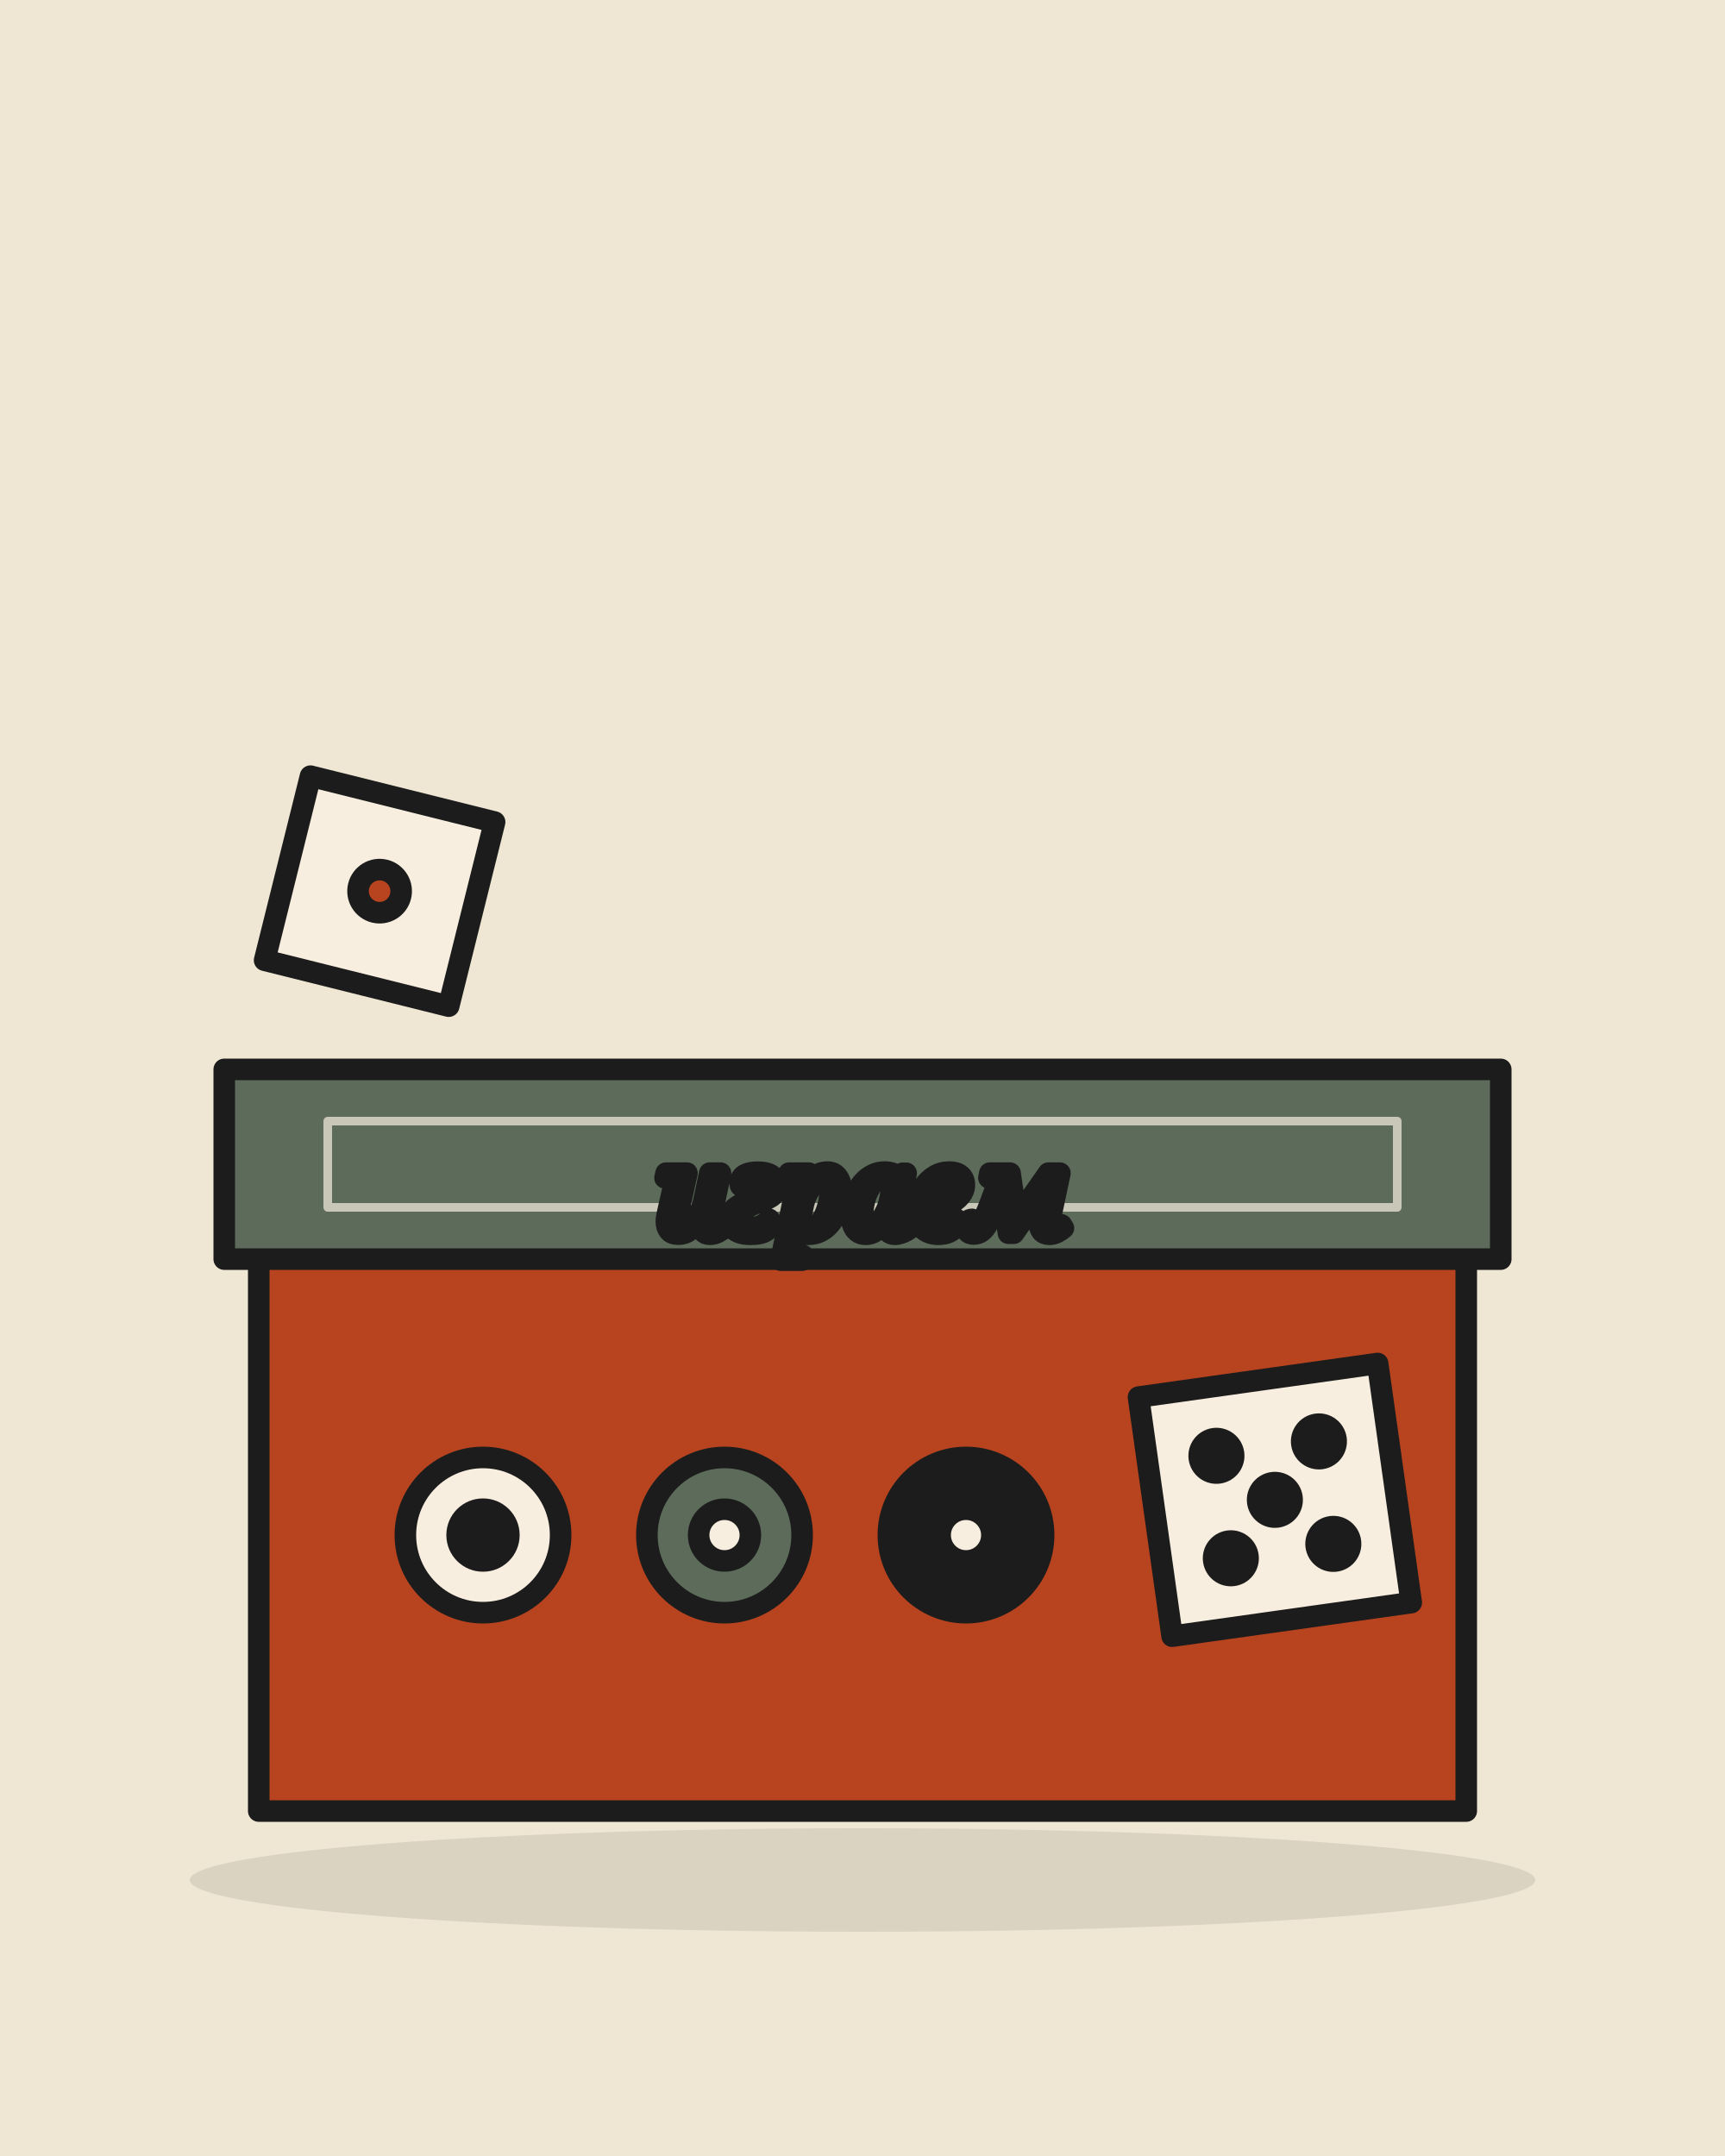
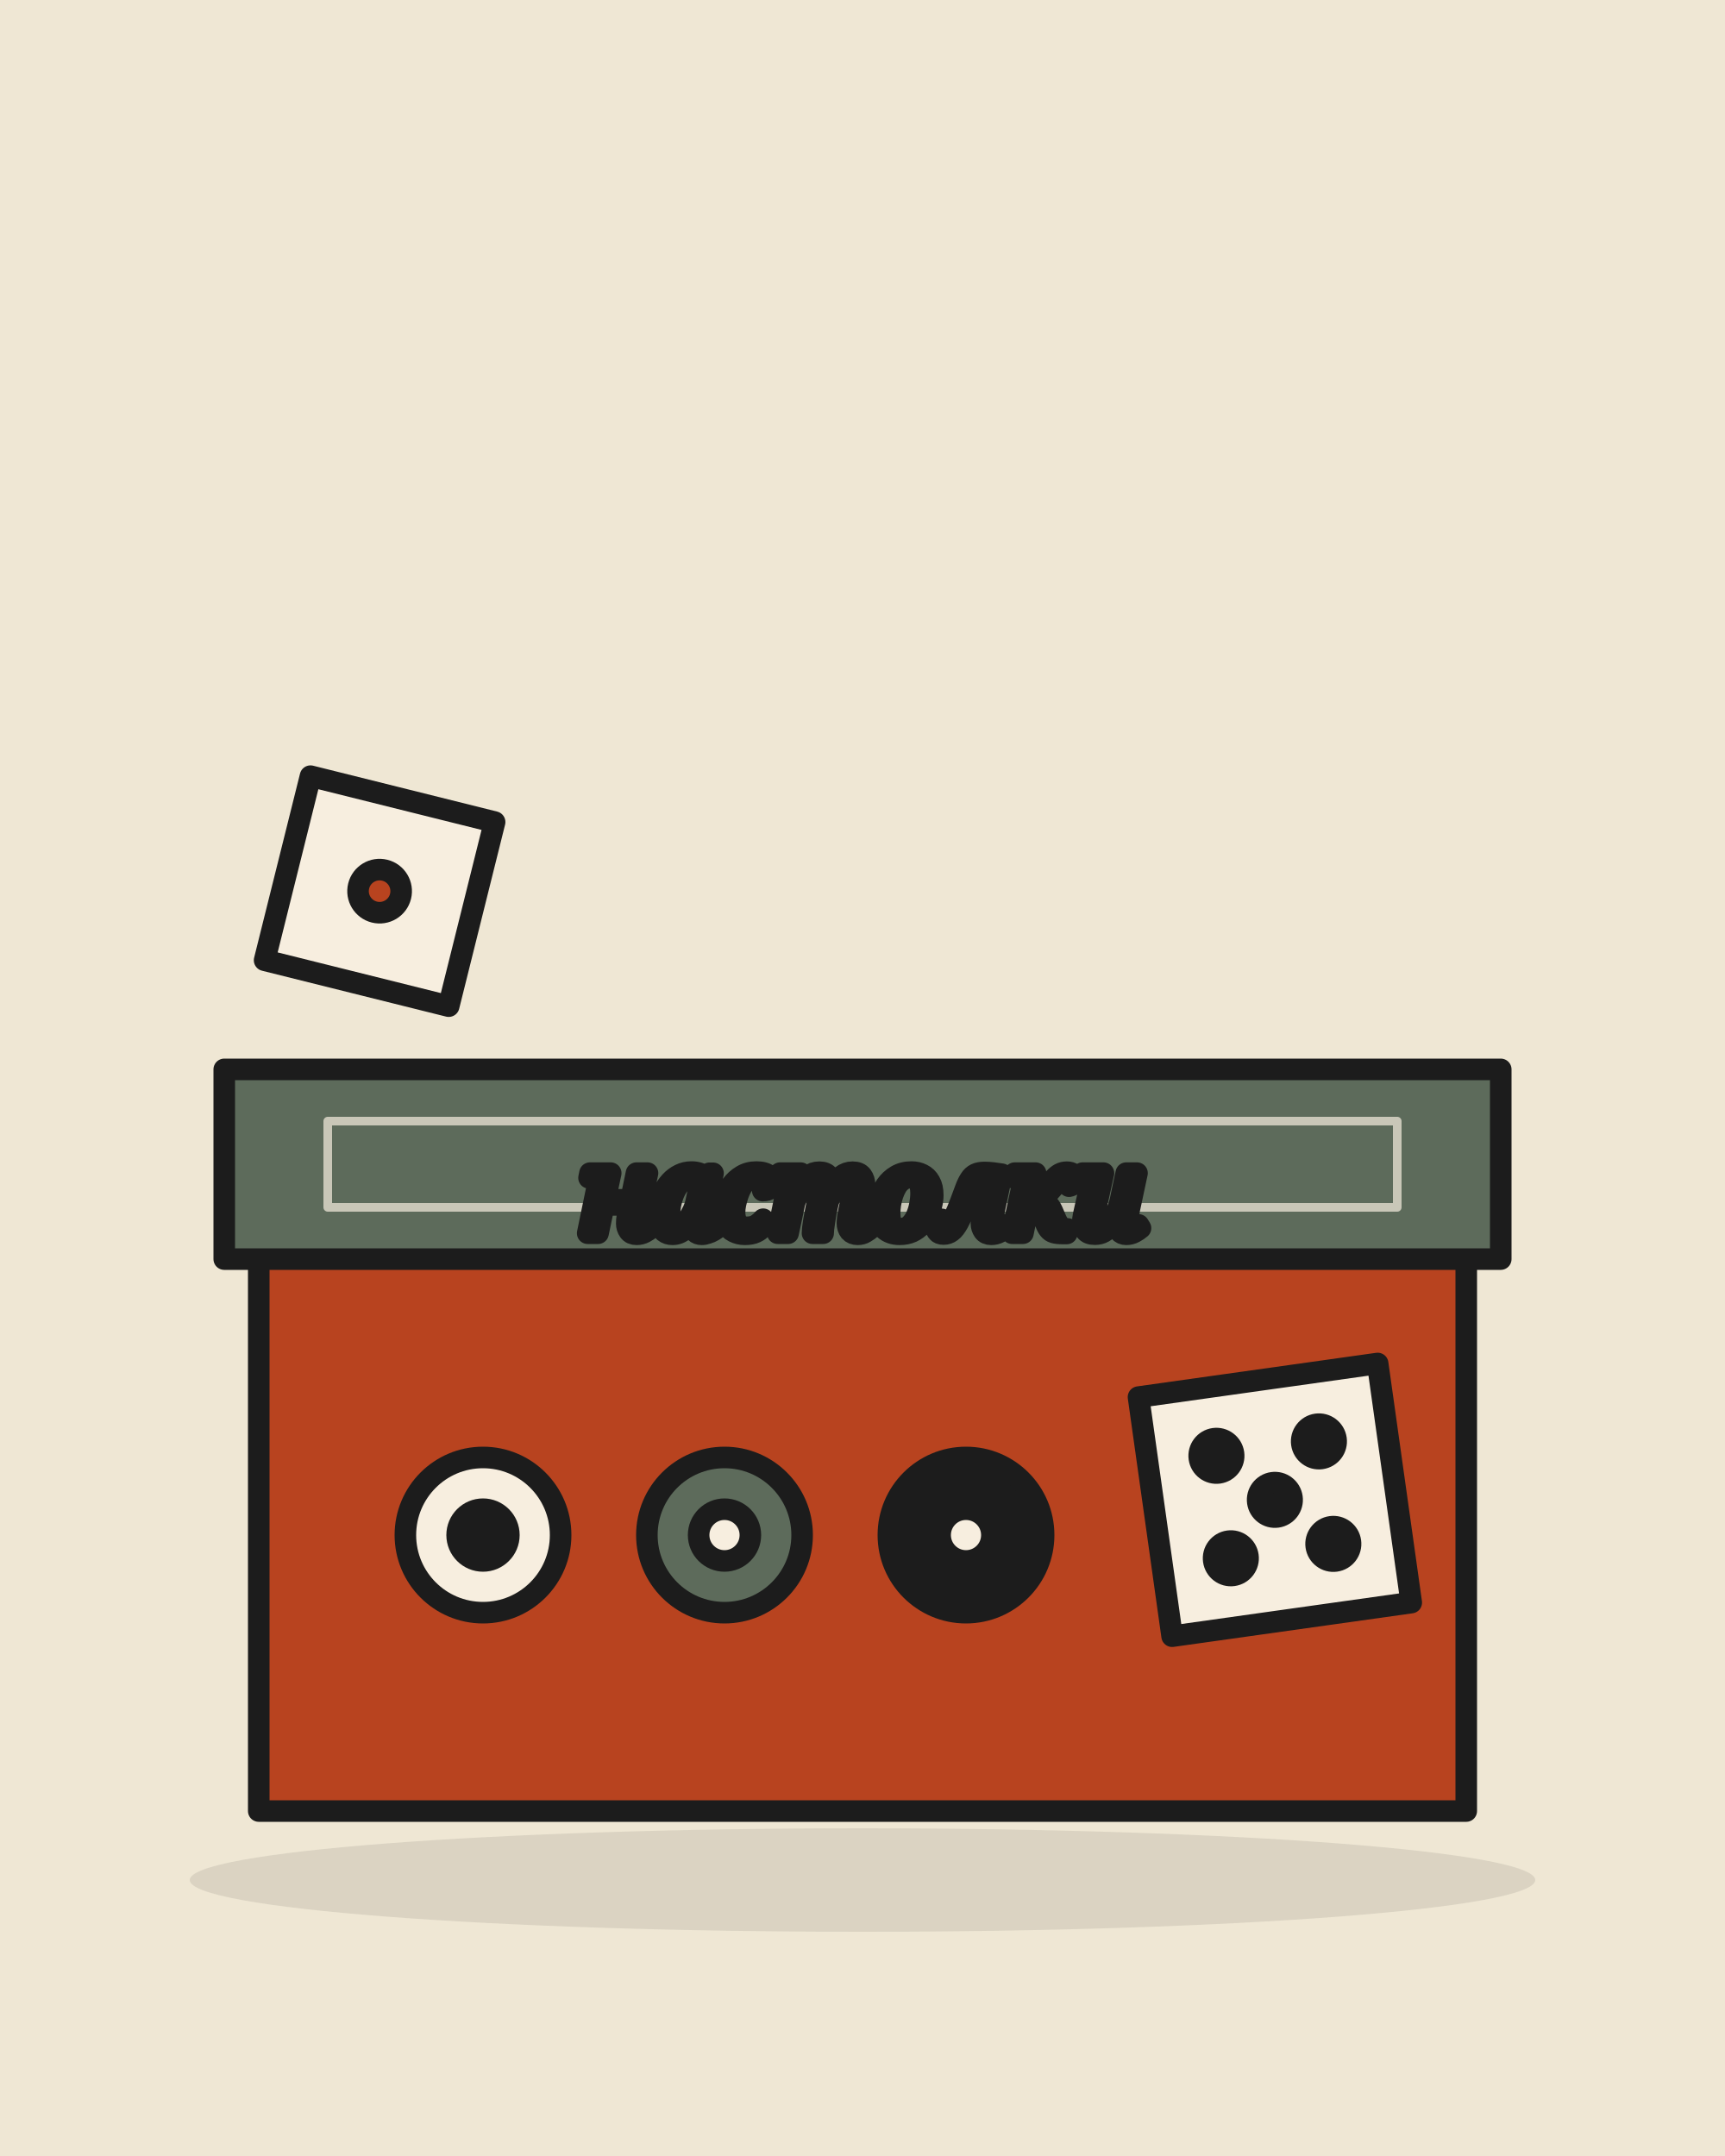
<svg xmlns="http://www.w3.org/2000/svg" viewBox="0 0 200 250" width="200" height="250">
  <rect width="200" height="250" fill="#efe7d4" />
  <ellipse cx="100" cy="218" rx="78" ry="6" fill="#1c1c1c" opacity="0.1" />
  <g stroke="#1c1c1c" stroke-width="2.5" stroke-linejoin="round">
    <rect x="30" y="138" width="140" height="72" fill="#b8431f" />
    <rect x="26" y="124" width="148" height="22" fill="#5d6b5b" />
    <rect x="38" y="130" width="124" height="10" fill="none" stroke="#f7eedf" stroke-width="1" opacity="0.7" />
-     <text x="100" y="143" text-anchor="middle" font-family="Cormorant Garamond, Georgia, serif" font-style="italic" font-size="13" fill="#f7eedf">играем</text>
+     <text x="100" y="143" text-anchor="middle" font-family="Cormorant Garamond, Georgia, serif" font-style="italic" font-size="13" fill="#f7eedf">настолки</text>
    <circle cx="56" cy="178" r="9" fill="#f7eedf" />
    <circle cx="56" cy="178" r="3" fill="#1c1c1c" />
    <circle cx="84" cy="178" r="9" fill="#5d6b5b" />
    <circle cx="84" cy="178" r="3" fill="#f7eedf" />
    <circle cx="112" cy="178" r="9" fill="#1c1c1c" />
    <circle cx="112" cy="178" r="3" fill="#f7eedf" />
    <g transform="translate(132 162) rotate(-8)">
      <rect x="0" y="0" width="28" height="28" fill="#f7eedf" />
      <circle cx="8" cy="8" r="2" fill="#1c1c1c" />
      <circle cx="20" cy="8" r="2" fill="#1c1c1c" />
      <circle cx="14" cy="14" r="2" fill="#1c1c1c" />
      <circle cx="8" cy="20" r="2" fill="#1c1c1c" />
      <circle cx="20" cy="20" r="2" fill="#1c1c1c" />
    </g>
    <g transform="translate(36 90) rotate(14)">
      <rect x="0" y="0" width="22" height="22" fill="#f7eedf" />
      <circle cx="11" cy="11" r="2.5" fill="#b8431f" />
    </g>
  </g>
</svg>
